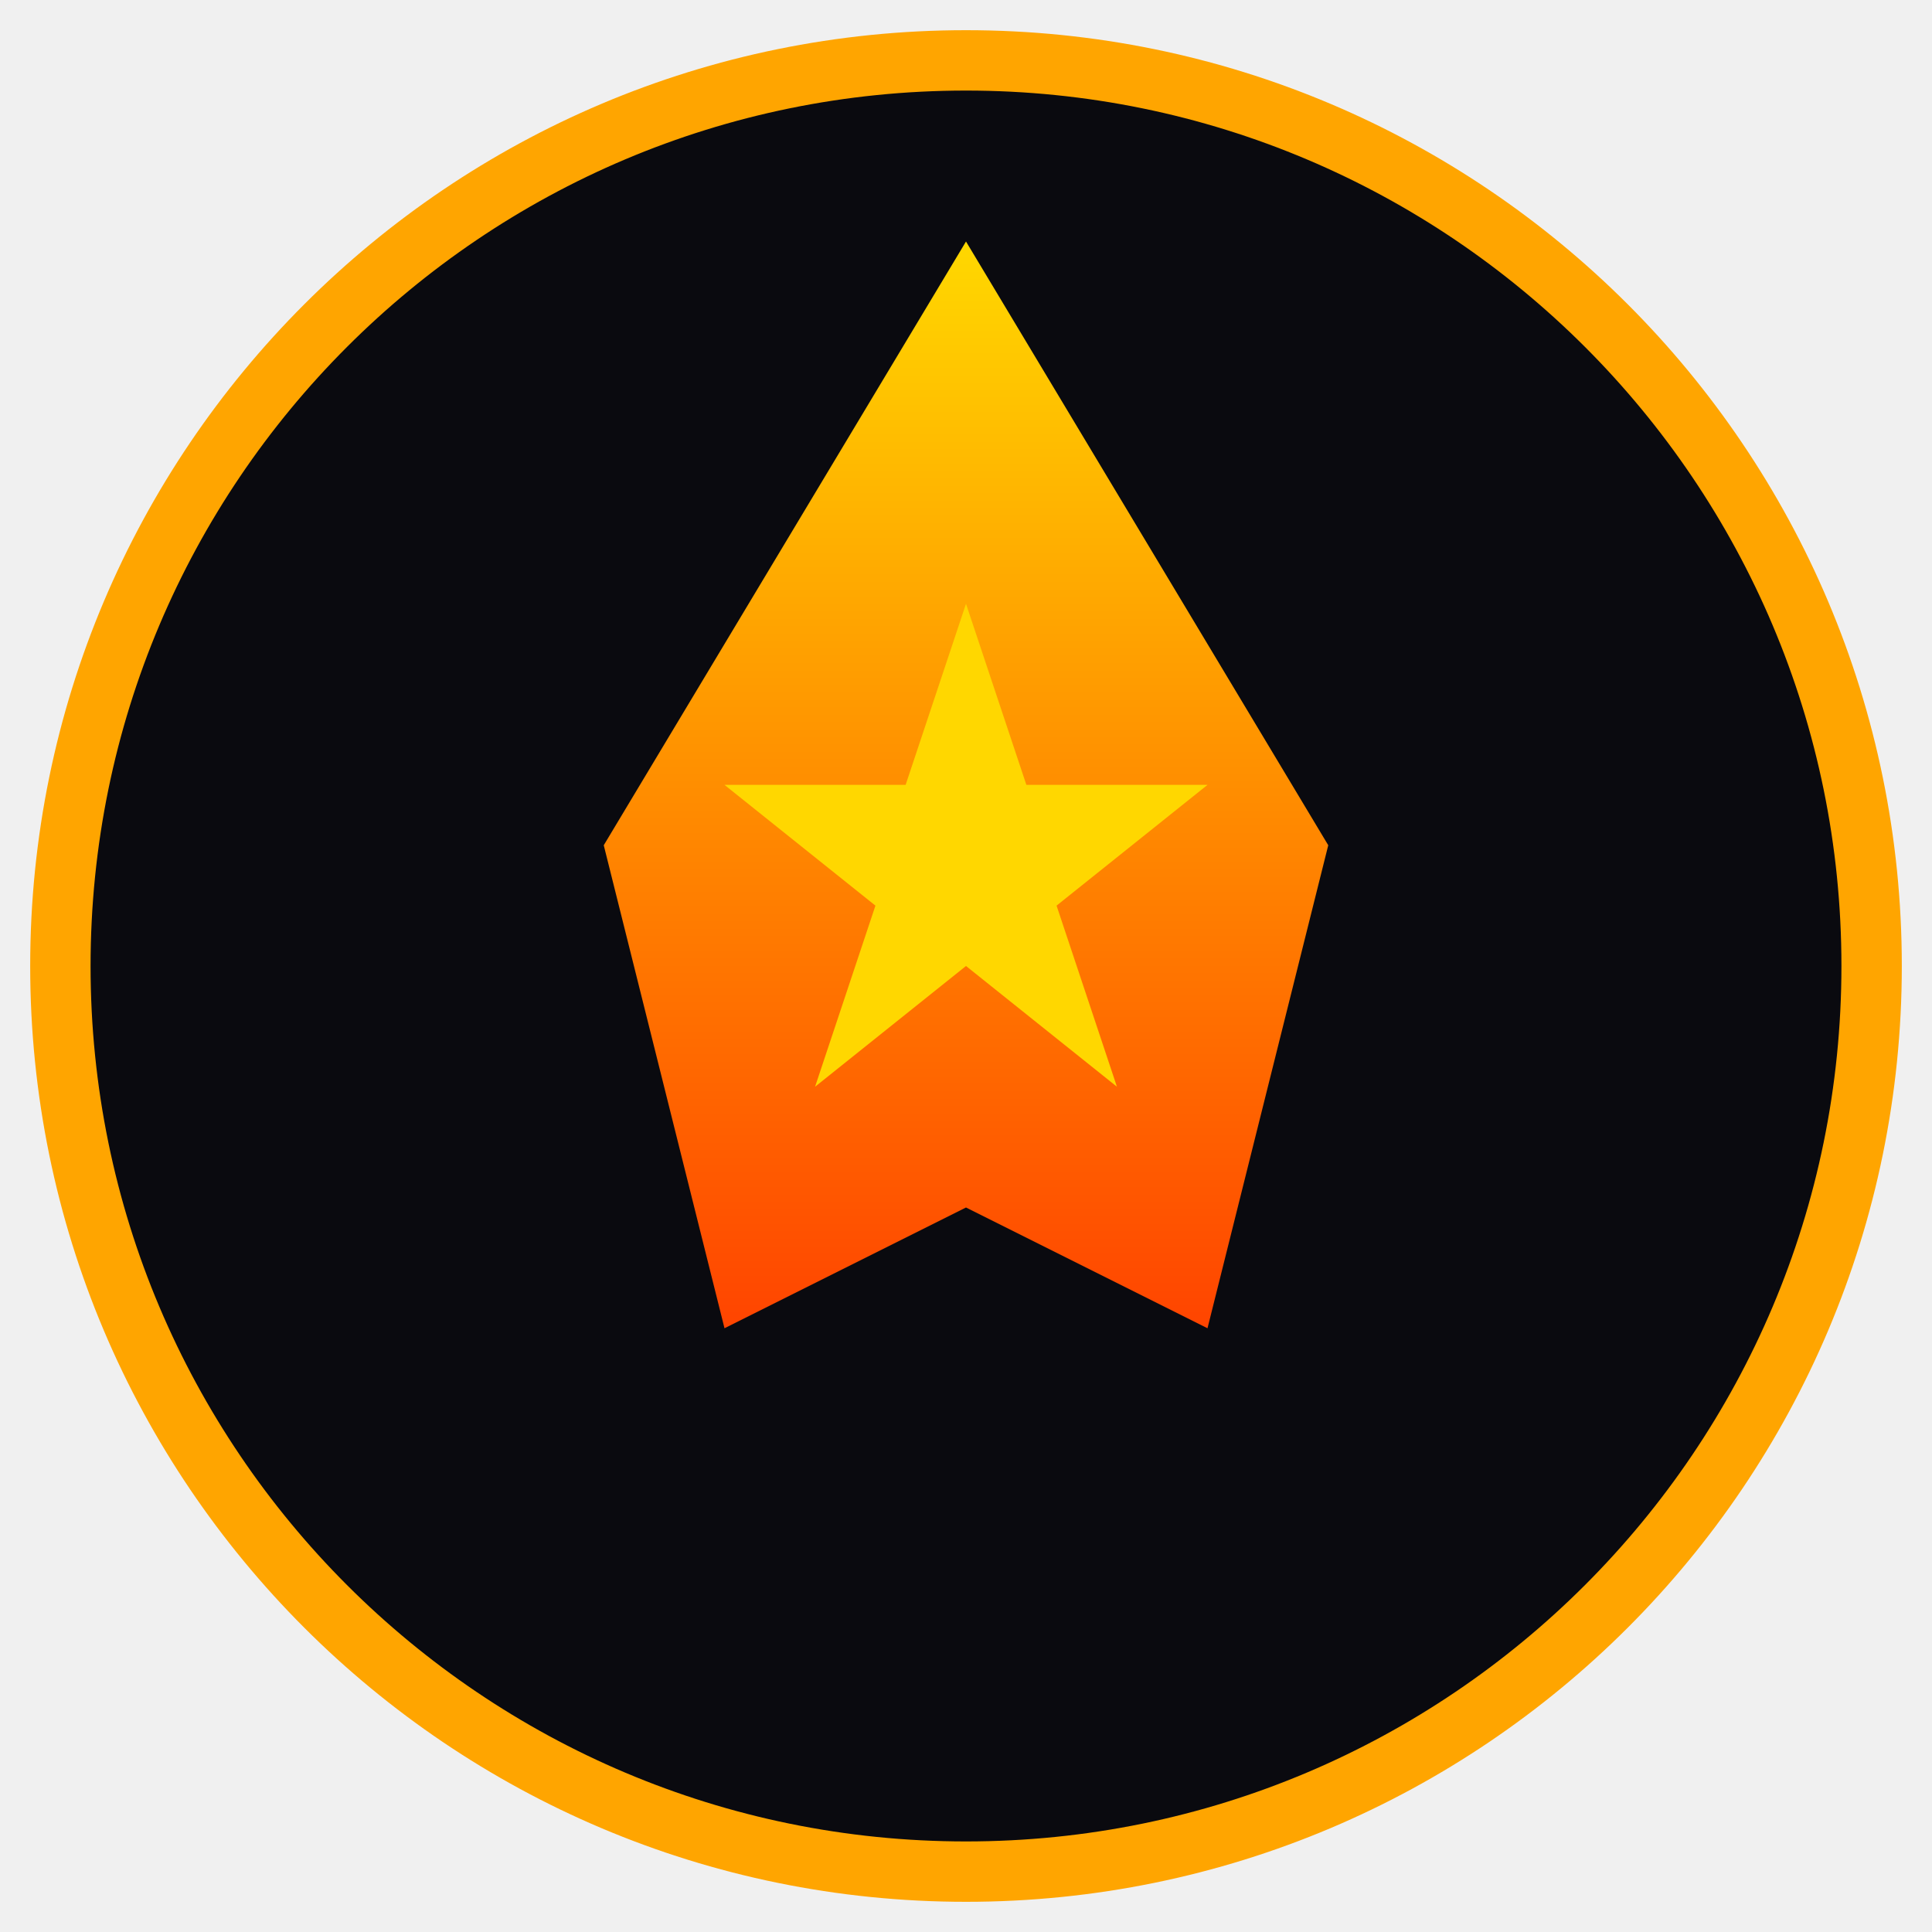
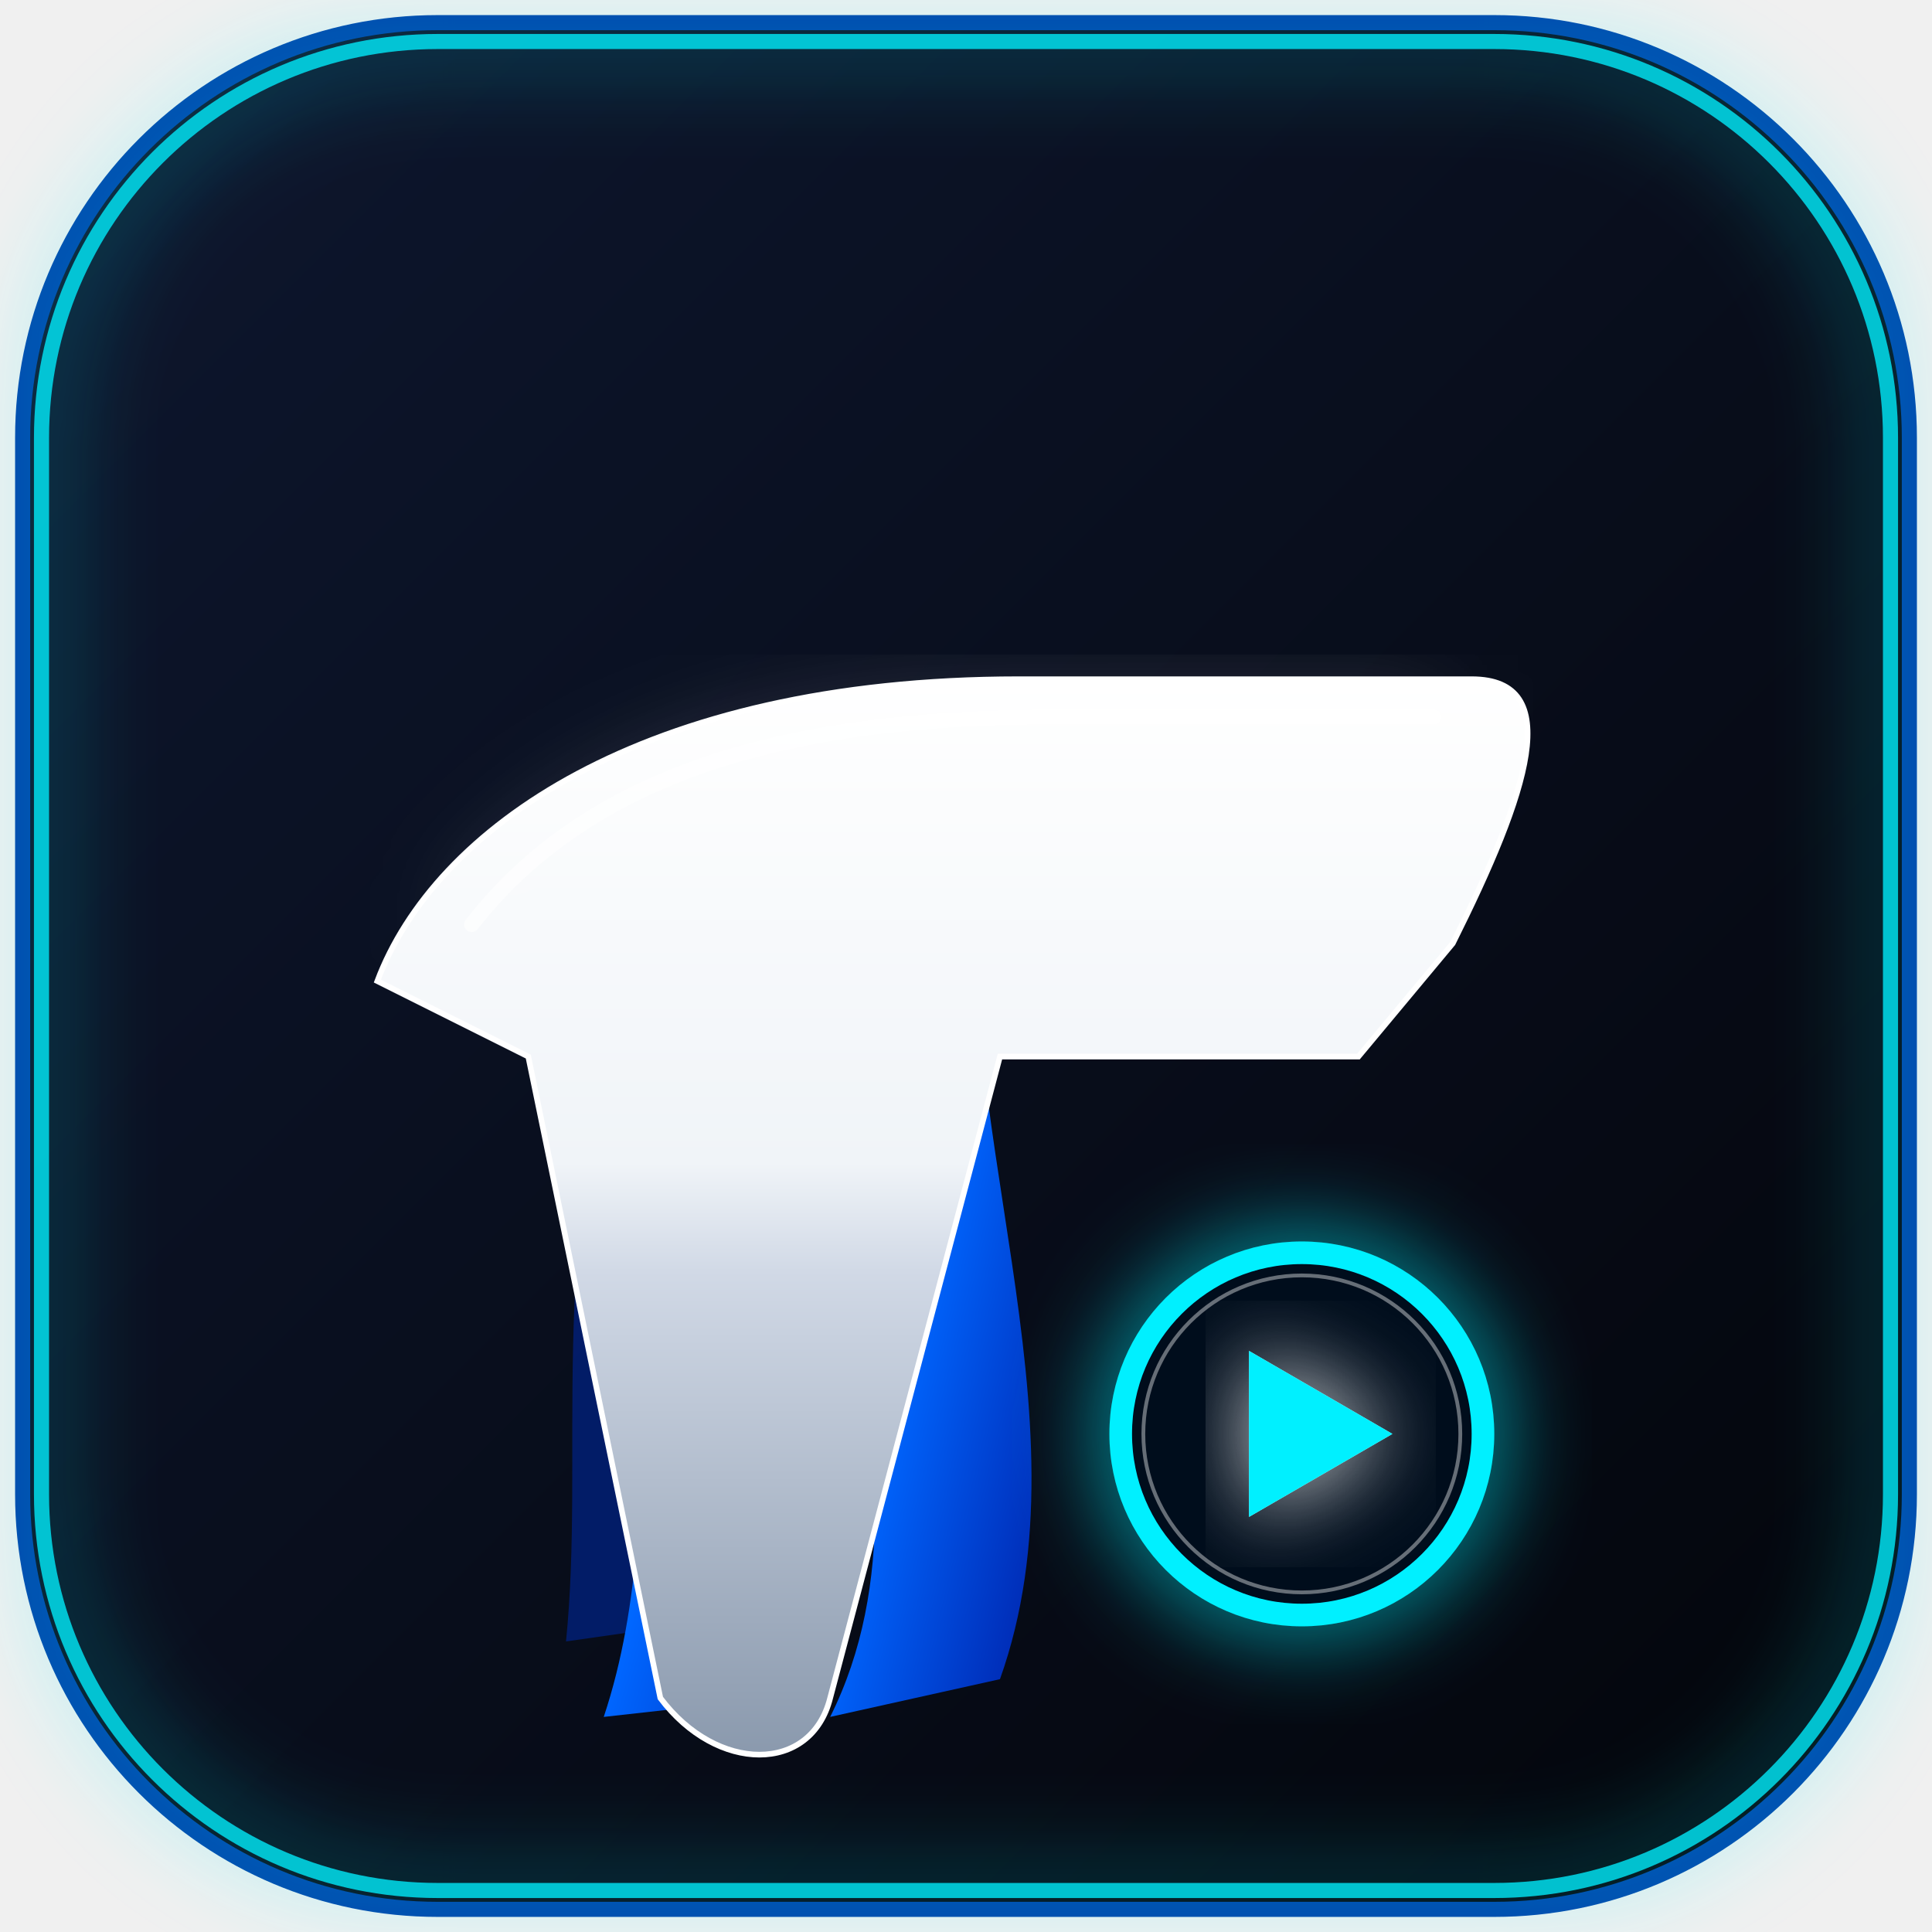
- <svg xmlns="http://www.w3.org/2000/svg" viewBox="0 0 32 32" fill="none">
-   <circle cx="16" cy="16" r="15" fill="#0a0a0f" stroke="#ffa500" stroke-width="1" />
-   <path d="M16 4 L22 14 L20 22 L16 20 L12 22 L10 14 Z" fill="url(#spotGradient)" />
-   <path d="M16 10 L17 13 L20 13 L17.5 15 L18.5 18 L16 16 L13.5 18 L14.5 15 L12 13 L15 13 Z" fill="#ffd700" />
-   <circle cx="16" cy="24" r="2" fill="#0a0a0f" />
+ <svg xmlns="http://www.w3.org/2000/svg" viewBox="0 0 512 512" width="100%" height="100%">
  <defs>
-     <linearGradient id="spotGradient" x1="50%" y1="100%" x2="50%" y2="0%">
-       <stop offset="0%" stop-color="#ff4500" />
-       <stop offset="100%" stop-color="#ffd700" />
+     <filter id="neon-glow" x="-30%" y="-30%" width="160%" height="160%">
+       <feGaussianBlur stdDeviation="12" result="blur" />
+       <feMerge>
+         <feMergeNode in="blur" />
+         <feMergeNode in="SourceGraphic" />
+       </feMerge>
+     </filter>
+     <linearGradient id="bg-frame" x1="0%" y1="0%" x2="100%" y2="100%">
+       <stop offset="0%" stop-color="#0E172F" />
+       <stop offset="100%" stop-color="#03050A" />
+     </linearGradient>
+     <linearGradient id="blue-curtain-main" x1="0%" y1="0%" x2="100%" y2="100%">
+       <stop offset="0%" stop-color="#00F0FF" />
+       <stop offset="50%" stop-color="#0066FF" />
+       <stop offset="100%" stop-color="#0022AA" />
+     </linearGradient>
+     <linearGradient id="chrome-t-3d" x1="0%" y1="0%" x2="0%" y2="100%">
+       <stop offset="0%" stop-color="#FFFFFF" />
+       <stop offset="45%" stop-color="#F0F4F8" />
+       <stop offset="55%" stop-color="#D1D9E6" />
+       <stop offset="100%" stop-color="#8A99AD" />
    </linearGradient>
  </defs>
+   <rect width="500" height="500" x="6" y="6" rx="110" fill="url(#bg-frame)" stroke="#0044AA" stroke-width="4" />
+   <rect width="490" height="490" x="11" y="11" rx="105" fill="none" stroke="#00F0FF" stroke-width="4" filter="url(#neon-glow)" opacity="0.8" />
+   <g transform="translate(40, 35)">
+     <path d="M 125,225 C 105,300 115,350 110,400 L 145,395 C 150,340 145,290 155,225 Z" fill="#002288" opacity="0.7" />
+     <path d="M 150,200 C 120,290 140,360 120,420 L 165,415 C 185,350 170,270 185,200 Z" fill="url(#blue-curtain-main)" />
+     <path d="M 180,185 C 160,260 215,350 180,420 L 225,410 C 250,340 210,260 220,185 Z" fill="url(#blue-curtain-main)" />
+     <path d="M 60,225 C 75,185 130,145 230,145 L 350,145 C 375,145 365,175 345,215 L 320,245 L 225,245 L 180,415 C 175,435 150,435 135,415 L 100,245 L 60,225 Z" fill="url(#chrome-t-3d)" stroke="#FFFFFF" stroke-width="1.5" />
+     <path d="M 85,210 C 120,165 180,155 240,155 L 340,155" fill="none" stroke="#FFFFFF" stroke-width="4" stroke-linecap="round" filter="url(#neon-glow)" opacity="0.6" />
+     <g transform="translate(145, 125)">
+       <circle cx="160" cy="220" r="48" fill="#03091F" stroke="#00F0FF" stroke-width="6" filter="url(#neon-glow)" />
+       <circle cx="160" cy="220" r="42" fill="none" stroke="#FFFFFF" stroke-width="1" opacity="0.4" />
+       <polygon points="146,198 184,220 146,242" fill="#FFFFFF" filter="url(#neon-glow)" opacity="0.9" />
+       <polygon points="146,198 184,220 146,242" fill="#00F0FF" />
+     </g>
+   </g>
</svg>
